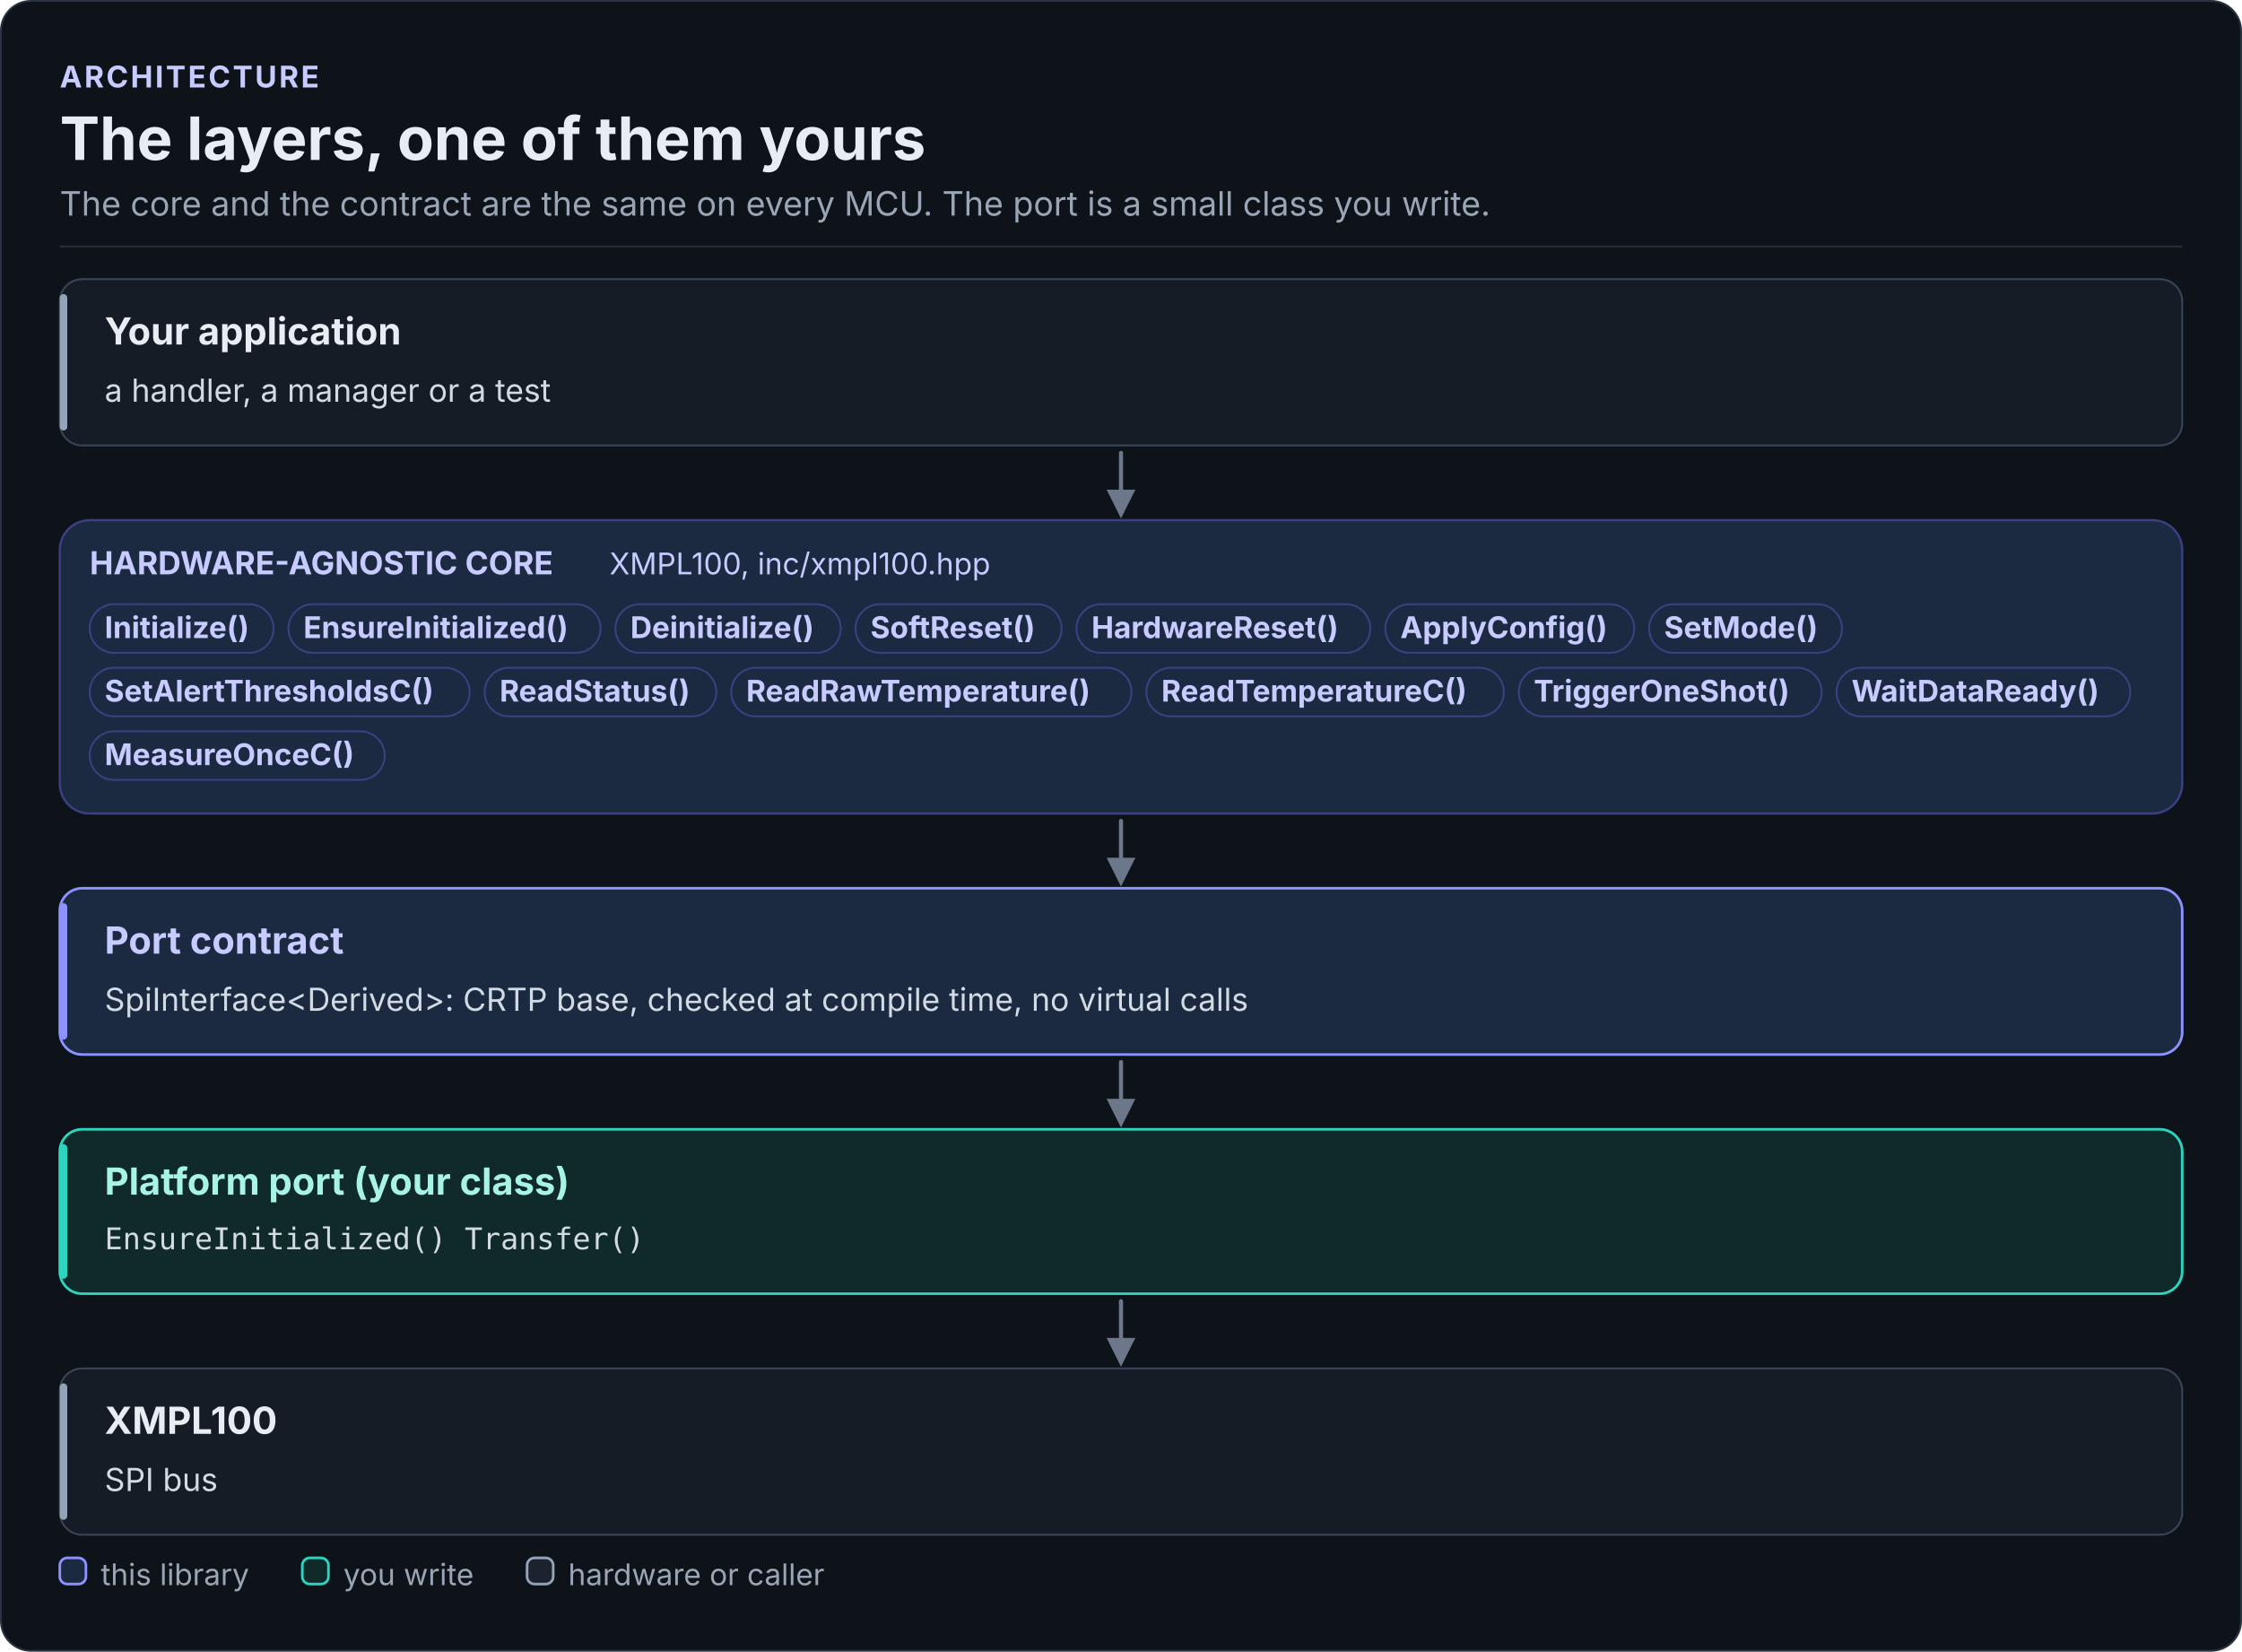
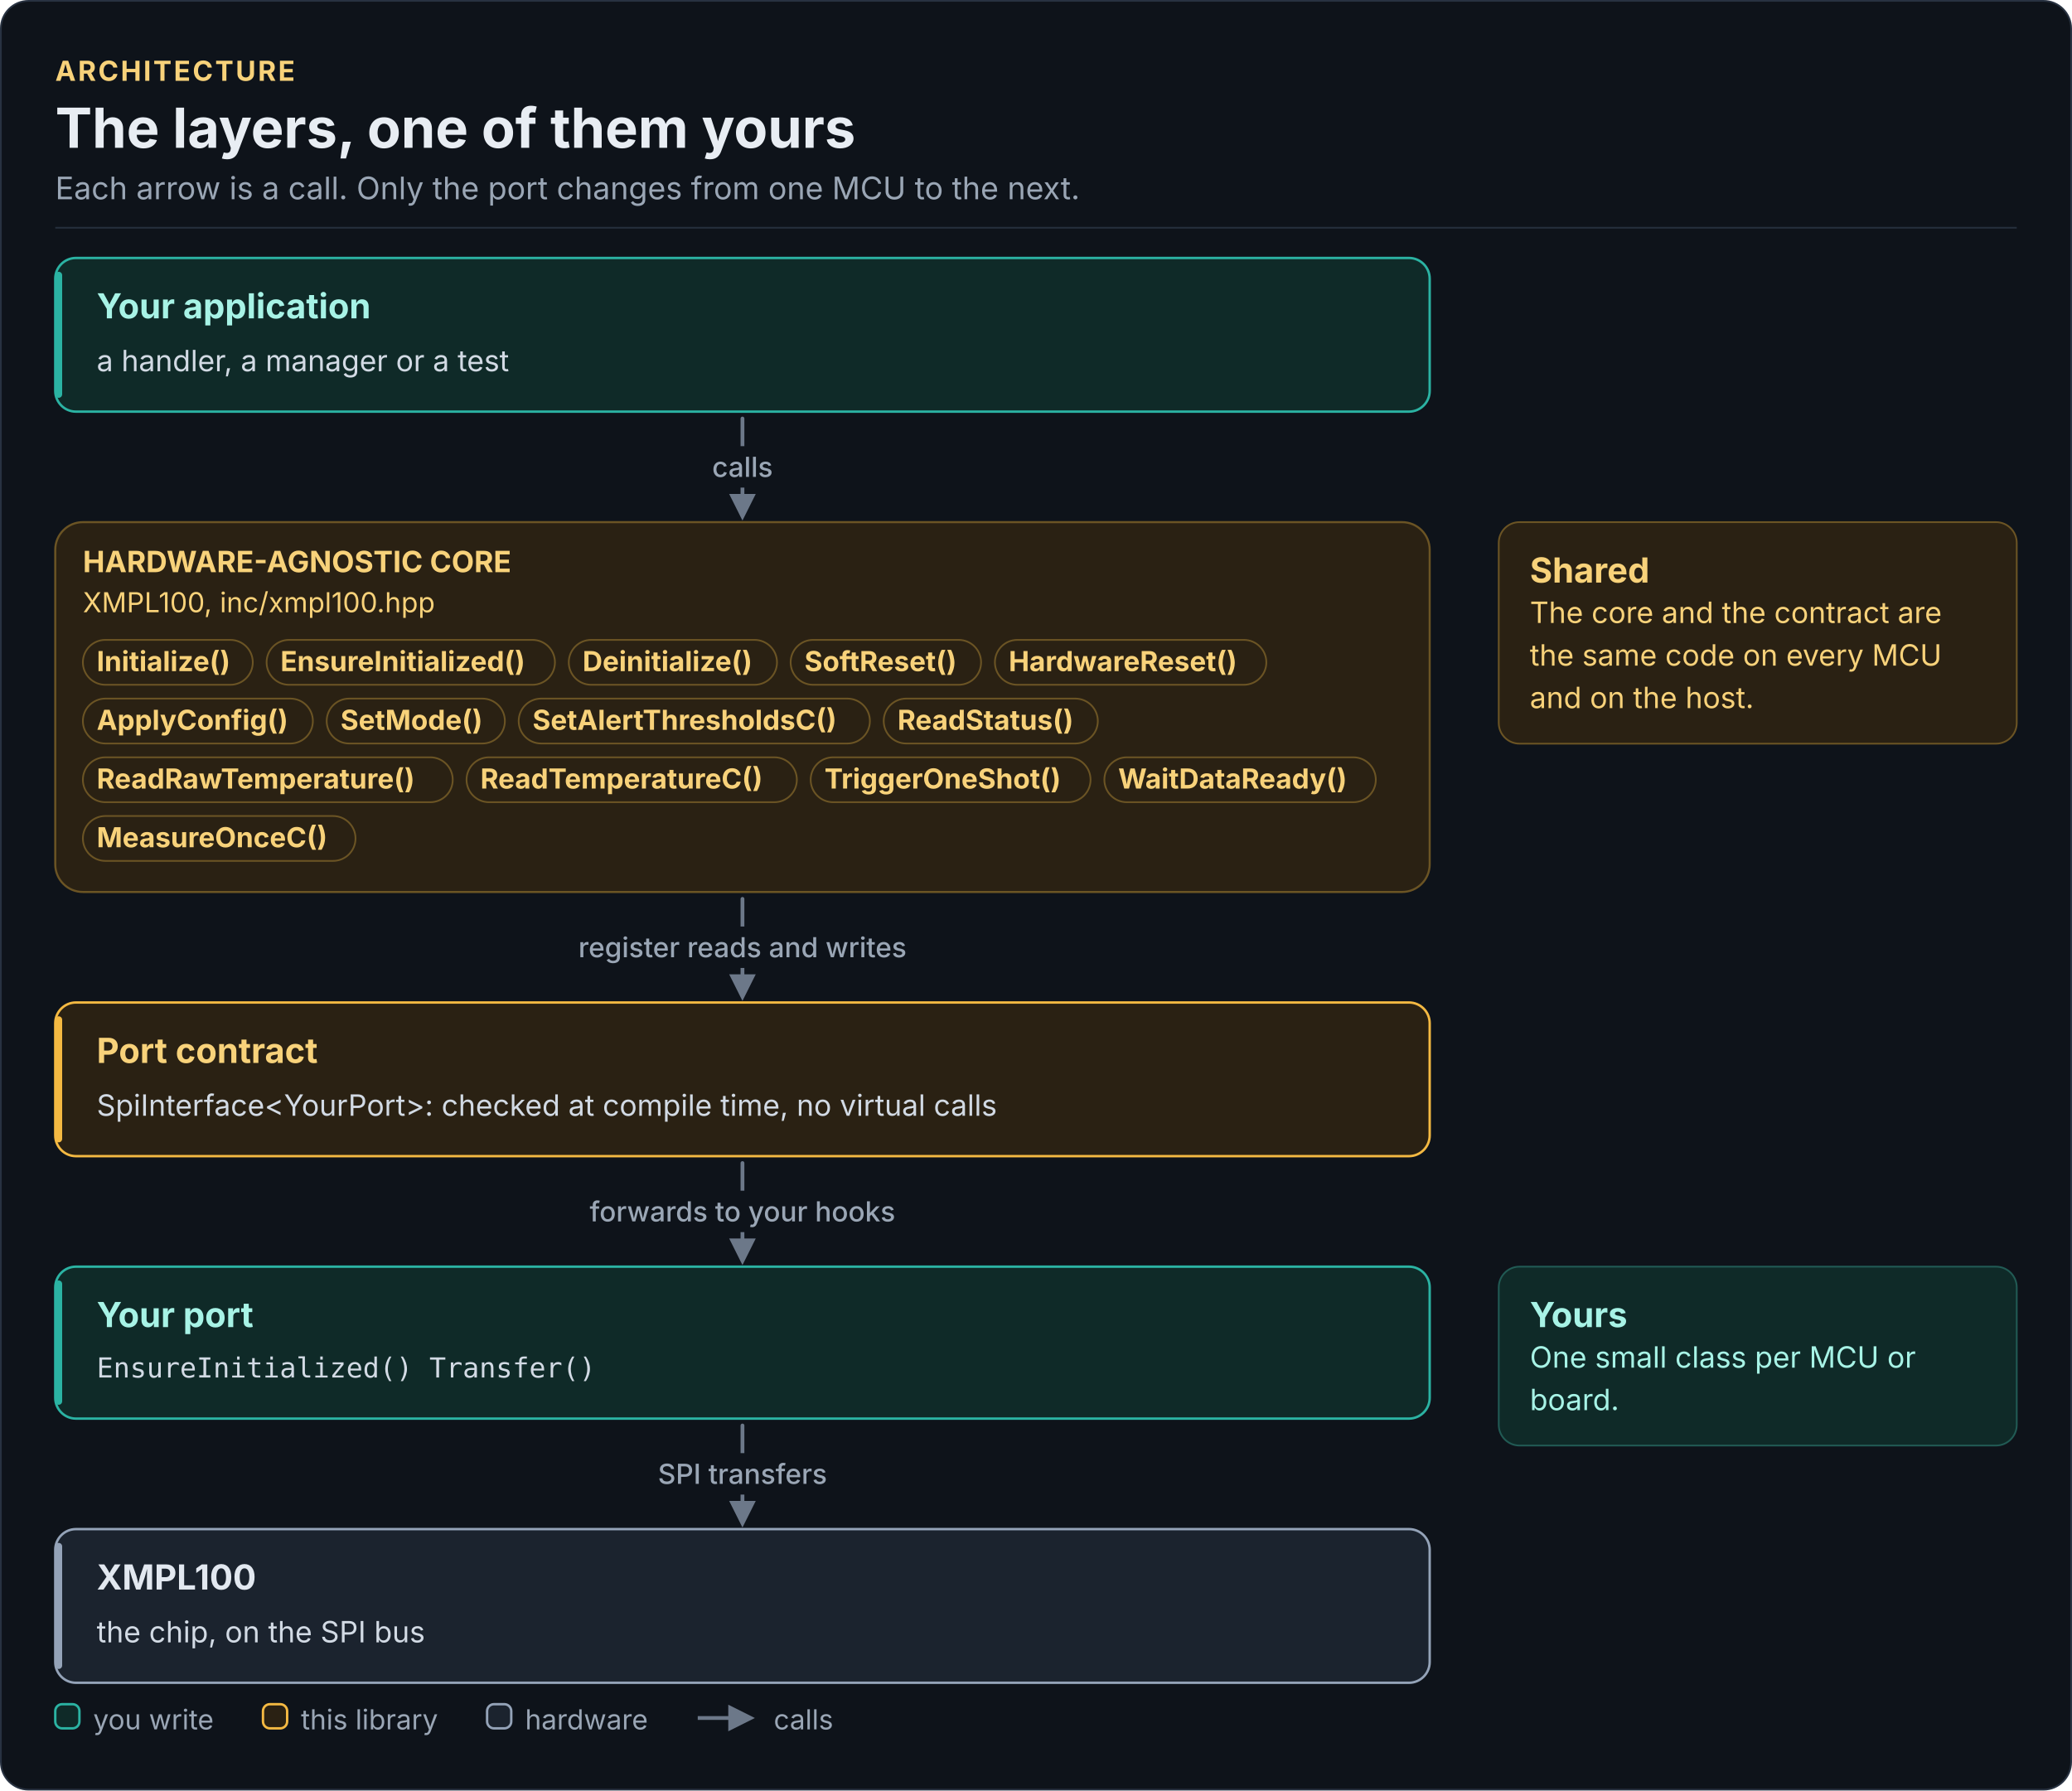
- <svg xmlns="http://www.w3.org/2000/svg" width="1200" height="884" viewBox="0 0 1200 884" role="img" aria-labelledby="driver-layers-title driver-layers-desc" font-family="Inter, 'Segoe UI', Roboto, 'Helvetica Neue', Arial, sans-serif">
+ <svg xmlns="http://www.w3.org/2000/svg" width="1200" height="1037" viewBox="0 0 1200 1037" role="img" aria-labelledby="driver-layers-title driver-layers-desc" font-family="Inter, 'Segoe UI', Roboto, 'Helvetica Neue', Arial, sans-serif">
  <defs>
    <marker id="fk-arrow-rail" viewBox="0 0 10 10" refX="8" refY="5" markerWidth="7" markerHeight="7" orient="auto-start-reverse">
      <path d="M0 0L10 5L0 10z" fill="#6C7889" />
    </marker>
  </defs>
-   <rect x="0.5" y="0.5" width="1199" height="883" rx="16" fill="#0E131A" stroke="#283241" />
-   <text x="32" y="46.8" font-size="16" font-weight="700" letter-spacing="1.2" fill="#C7CBFF">ARCHITECTURE</text>
+   <rect x="0.5" y="0.5" width="1199" height="1036" rx="16" fill="#0E131A" stroke="#283241" />
+   <text x="32" y="46.8" font-size="16" font-weight="700" letter-spacing="1.2" fill="#F8D27A">ARCHITECTURE</text>
  <text x="32" y="85.6" font-size="32" font-weight="700" fill="#E8EDF3">The layers, one of them yours</text>
-   <text x="32" y="115.4" font-size="18" fill="#9AA6B5">The core and the contract are the same on every MCU. The port is a small class you write.</text>
+   <text x="32" y="115.4" font-size="18" fill="#9AA6B5">Each arrow is a call. Only the port changes from one MCU to the next.</text>
  <rect x="32" y="131.4" width="1136" height="1" fill="#252F3C" />
-   <rect x="32" y="278.4" width="1136" height="157" rx="16" fill="#1B2A41" stroke="#3B4080" stroke-width="1.2" />
-   <path d="M600 242.4 L600 274.4" fill="none" stroke="#6C7889" stroke-width="2.2" stroke-linecap="round" stroke-linejoin="round" marker-end="url(#fk-arrow-rail)" />
-   <path d="M600 439.4 L600 471.4" fill="none" stroke="#6C7889" stroke-width="2.2" stroke-linecap="round" stroke-linejoin="round" marker-end="url(#fk-arrow-rail)" />
-   <path d="M600 568.4 L600 600.4" fill="none" stroke="#6C7889" stroke-width="2.2" stroke-linecap="round" stroke-linejoin="round" marker-end="url(#fk-arrow-rail)" />
-   <path d="M600 696.4 L600 728.4" fill="none" stroke="#6C7889" stroke-width="2.2" stroke-linecap="round" stroke-linejoin="round" marker-end="url(#fk-arrow-rail)" />
-   <rect x="32" y="149.4" width="1136" height="89" rx="12" fill="#151C26" stroke="#3A4657" stroke-width="1" />
-   <rect x="32" y="157.4" width="4" height="73" rx="2" fill="#94A3B8" />
-   <rect x="32" y="475.4" width="1136" height="89" rx="12" fill="#1B2A41" stroke="#8C93FF" stroke-width="1.4" />
-   <rect x="32" y="483.4" width="4" height="73" rx="2" fill="#8C93FF" />
-   <rect x="32" y="604.4" width="1136" height="88" rx="12" fill="#0F2A28" stroke="#2DD4BF" stroke-width="1.4" />
-   <rect x="32" y="612.4" width="4" height="72" rx="2" fill="#2DD4BF" />
-   <rect x="32" y="732.4" width="1136" height="89" rx="12" fill="#151C26" stroke="#3A4657" stroke-width="1" />
-   <rect x="32" y="740.4" width="4" height="73" rx="2" fill="#94A3B8" />
-   <text x="56" y="184.4" font-size="20" font-weight="700" fill="#E8EDF3">Your application</text>
+   <rect x="32" y="302.4" width="796" height="214.2" rx="16" fill="#2A2113" stroke="#6B5424" stroke-width="1.2" />
+   <path d="M430 242.4 L430 298.4" fill="none" stroke="#6C7889" stroke-width="2.2" stroke-linecap="round" stroke-linejoin="round" marker-end="url(#fk-arrow-rail)" />
+   <path d="M430 520.6 L430 576.6" fill="none" stroke="#6C7889" stroke-width="2.2" stroke-linecap="round" stroke-linejoin="round" marker-end="url(#fk-arrow-rail)" />
+   <path d="M430 673.6 L430 729.6" fill="none" stroke="#6C7889" stroke-width="2.2" stroke-linecap="round" stroke-linejoin="round" marker-end="url(#fk-arrow-rail)" />
+   <path d="M430 825.6 L430 881.6" fill="none" stroke="#6C7889" stroke-width="2.2" stroke-linecap="round" stroke-linejoin="round" marker-end="url(#fk-arrow-rail)" />
+   <rect x="32" y="149.4" width="796" height="89" rx="12" fill="#0F2A28" stroke="#2BB3A3" stroke-width="1.4" />
+   <rect x="32" y="157.4" width="4" height="73" rx="2" fill="#2BB3A3" />
+   <rect x="32" y="580.6" width="796" height="89" rx="12" fill="#2A2113" stroke="#F4B942" stroke-width="1.4" />
+   <rect x="32" y="588.6" width="4" height="73" rx="2" fill="#F4B942" />
+   <rect x="32" y="733.6" width="796" height="88" rx="12" fill="#0F2A28" stroke="#2BB3A3" stroke-width="1.4" />
+   <rect x="32" y="741.6" width="4" height="72" rx="2" fill="#2BB3A3" />
+   <rect x="32" y="885.6" width="796" height="89" rx="12" fill="#1B232E" stroke="#94A3B8" stroke-width="1.4" />
+   <rect x="32" y="893.6" width="4" height="73" rx="2" fill="#94A3B8" />
+   <rect x="868" y="302.4" width="300" height="128.3" rx="12" fill="#2A2113" stroke="#6B5424" stroke-width="1" />
+   <rect x="868" y="733.6" width="300" height="103.6" rx="12" fill="#0F2A28" stroke="#215A54" stroke-width="1" />
+   <text x="56" y="184.4" font-size="20" font-weight="700" fill="#A7F3E6">Your application</text>
  <text x="56" y="215" font-size="17" fill="#D2DAE4">a handler, a manager or a test</text>
-   <rect x="48" y="323.4" width="98.4" height="26" rx="13" fill="#1B2A41" stroke="#3B4080" stroke-width="1" />
-   <text x="56" y="341.5" font-size="16" font-weight="700" fill="#C7CBFF">Initialize()</text>
-   <rect x="154.4" y="323.4" width="167" height="26" rx="13" fill="#1B2A41" stroke="#3B4080" stroke-width="1" />
-   <text x="162.4" y="341.5" font-size="16" font-weight="700" fill="#C7CBFF">EnsureInitialized()</text>
-   <rect x="329.4" y="323.4" width="120.6" height="26" rx="13" fill="#1B2A41" stroke="#3B4080" stroke-width="1" />
-   <text x="337.4" y="341.5" font-size="16" font-weight="700" fill="#C7CBFF">Deinitialize()</text>
-   <rect x="457.9" y="323.4" width="110.3" height="26" rx="13" fill="#1B2A41" stroke="#3B4080" stroke-width="1" />
-   <text x="465.9" y="341.5" font-size="16" font-weight="700" fill="#C7CBFF">SoftReset()</text>
-   <rect x="576.2" y="323.4" width="157.2" height="26" rx="13" fill="#1B2A41" stroke="#3B4080" stroke-width="1" />
-   <text x="584.2" y="341.5" font-size="16" font-weight="700" fill="#C7CBFF">HardwareReset()</text>
-   <rect x="741.5" y="323.4" width="133.2" height="26" rx="13" fill="#1B2A41" stroke="#3B4080" stroke-width="1" />
-   <text x="749.5" y="341.5" font-size="16" font-weight="700" fill="#C7CBFF">ApplyConfig()</text>
-   <rect x="882.7" y="323.4" width="103.2" height="26" rx="13" fill="#1B2A41" stroke="#3B4080" stroke-width="1" />
-   <text x="890.7" y="341.5" font-size="16" font-weight="700" fill="#C7CBFF">SetMode()</text>
-   <rect x="48" y="357.4" width="203.4" height="26" rx="13" fill="#1B2A41" stroke="#3B4080" stroke-width="1" />
-   <text x="56" y="375.5" font-size="16" font-weight="700" fill="#C7CBFF">SetAlertThresholdsC()</text>
-   <rect x="259.4" y="357.4" width="124" height="26" rx="13" fill="#1B2A41" stroke="#3B4080" stroke-width="1" />
-   <text x="267.4" y="375.5" font-size="16" font-weight="700" fill="#C7CBFF">ReadStatus()</text>
-   <rect x="391.4" y="357.4" width="214.2" height="26" rx="13" fill="#1B2A41" stroke="#3B4080" stroke-width="1" />
-   <text x="399.4" y="375.5" font-size="16" font-weight="700" fill="#C7CBFF">ReadRawTemperature()</text>
-   <rect x="613.6" y="357.4" width="191.3" height="26" rx="13" fill="#1B2A41" stroke="#3B4080" stroke-width="1" />
-   <text x="621.6" y="375.5" font-size="16" font-weight="700" fill="#C7CBFF">ReadTemperatureC()</text>
-   <rect x="812.9" y="357.4" width="162.1" height="26" rx="13" fill="#1B2A41" stroke="#3B4080" stroke-width="1" />
-   <text x="820.9" y="375.5" font-size="16" font-weight="700" fill="#C7CBFF">TriggerOneShot()</text>
-   <rect x="983" y="357.4" width="157.2" height="26" rx="13" fill="#1B2A41" stroke="#3B4080" stroke-width="1" />
-   <text x="991" y="375.5" font-size="16" font-weight="700" fill="#C7CBFF">WaitDataReady()</text>
-   <rect x="48" y="391.4" width="157.9" height="26" rx="13" fill="#1B2A41" stroke="#3B4080" stroke-width="1" />
-   <text x="56" y="409.5" font-size="16" font-weight="700" fill="#C7CBFF">MeasureOnceC()</text>
-   <text x="48" y="307.4" font-size="17" font-weight="700" fill="#C7CBFF">HARDWARE-AGNOSTIC CORE</text>
-   <text x="326.2" y="307.4" font-size="16" fill="#C7CBFF">XMPL100, inc/xmpl100.hpp</text>
-   <text x="56" y="510.4" font-size="20" font-weight="700" fill="#C7CBFF">Port contract</text>
-   <text x="56" y="541" font-size="17" fill="#D2DAE4">SpiInterface&lt;Derived&gt;: CRTP base, checked at compile time, no virtual calls</text>
-   <text x="56" y="639.4" font-size="20" font-weight="700" fill="#A7F3E6">Platform port (your class)</text>
-   <text x="56" y="668.6" font-size="16" font-family="'JetBrains Mono', 'SFMono-Regular', Menlo, Consolas, monospace" fill="#D2DAE4">EnsureInitialized()  Transfer()</text>
-   <text x="56" y="767.4" font-size="20" font-weight="700" fill="#E8EDF3">XMPL100</text>
-   <text x="56" y="798" font-size="17" fill="#D2DAE4">SPI bus</text>
-   <rect x="32" y="833.8" width="14" height="14" rx="4" fill="#1B2A41" stroke="#8C93FF" stroke-width="1.4" />
-   <text x="54" y="848.4" font-size="16" fill="#9AA6B5">this library</text>
-   <rect x="161.8" y="833.8" width="14" height="14" rx="4" fill="#0F2A28" stroke="#2DD4BF" stroke-width="1.4" />
-   <text x="183.8" y="848.4" font-size="16" fill="#9AA6B5">you write</text>
-   <rect x="282.1" y="833.8" width="14" height="14" rx="4" fill="#1B232E" stroke="#94A3B8" stroke-width="1.4" />
-   <text x="304.1" y="848.4" font-size="16" fill="#9AA6B5">hardware or caller</text>
+   <rect x="48" y="370.6" width="98.4" height="26" rx="13" fill="#2A2113" stroke="#6B5424" stroke-width="1" />
+   <text x="56" y="388.7" font-size="16" font-weight="700" fill="#F8D27A">Initialize()</text>
+   <rect x="154.4" y="370.6" width="167" height="26" rx="13" fill="#2A2113" stroke="#6B5424" stroke-width="1" />
+   <text x="162.4" y="388.7" font-size="16" font-weight="700" fill="#F8D27A">EnsureInitialized()</text>
+   <rect x="329.4" y="370.6" width="120.6" height="26" rx="13" fill="#2A2113" stroke="#6B5424" stroke-width="1" />
+   <text x="337.4" y="388.7" font-size="16" font-weight="700" fill="#F8D27A">Deinitialize()</text>
+   <rect x="457.9" y="370.6" width="110.3" height="26" rx="13" fill="#2A2113" stroke="#6B5424" stroke-width="1" />
+   <text x="465.9" y="388.7" font-size="16" font-weight="700" fill="#F8D27A">SoftReset()</text>
+   <rect x="576.2" y="370.6" width="157.2" height="26" rx="13" fill="#2A2113" stroke="#6B5424" stroke-width="1" />
+   <text x="584.2" y="388.7" font-size="16" font-weight="700" fill="#F8D27A">HardwareReset()</text>
+   <rect x="48" y="404.6" width="133.2" height="26" rx="13" fill="#2A2113" stroke="#6B5424" stroke-width="1" />
+   <text x="56" y="422.7" font-size="16" font-weight="700" fill="#F8D27A">ApplyConfig()</text>
+   <rect x="189.2" y="404.6" width="103.2" height="26" rx="13" fill="#2A2113" stroke="#6B5424" stroke-width="1" />
+   <text x="197.2" y="422.7" font-size="16" font-weight="700" fill="#F8D27A">SetMode()</text>
+   <rect x="300.4" y="404.6" width="203.4" height="26" rx="13" fill="#2A2113" stroke="#6B5424" stroke-width="1" />
+   <text x="308.4" y="422.7" font-size="16" font-weight="700" fill="#F8D27A">SetAlertThresholdsC()</text>
+   <rect x="511.8" y="404.6" width="124" height="26" rx="13" fill="#2A2113" stroke="#6B5424" stroke-width="1" />
+   <text x="519.8" y="422.7" font-size="16" font-weight="700" fill="#F8D27A">ReadStatus()</text>
+   <rect x="48" y="438.6" width="214.2" height="26" rx="13" fill="#2A2113" stroke="#6B5424" stroke-width="1" />
+   <text x="56" y="456.7" font-size="16" font-weight="700" fill="#F8D27A">ReadRawTemperature()</text>
+   <rect x="270.2" y="438.6" width="191.3" height="26" rx="13" fill="#2A2113" stroke="#6B5424" stroke-width="1" />
+   <text x="278.2" y="456.7" font-size="16" font-weight="700" fill="#F8D27A">ReadTemperatureC()</text>
+   <rect x="469.5" y="438.6" width="162.1" height="26" rx="13" fill="#2A2113" stroke="#6B5424" stroke-width="1" />
+   <text x="477.5" y="456.7" font-size="16" font-weight="700" fill="#F8D27A">TriggerOneShot()</text>
+   <rect x="639.6" y="438.6" width="157.2" height="26" rx="13" fill="#2A2113" stroke="#6B5424" stroke-width="1" />
+   <text x="647.6" y="456.7" font-size="16" font-weight="700" fill="#F8D27A">WaitDataReady()</text>
+   <rect x="48" y="472.6" width="157.9" height="26" rx="13" fill="#2A2113" stroke="#6B5424" stroke-width="1" />
+   <text x="56" y="490.7" font-size="16" font-weight="700" fill="#F8D27A">MeasureOnceC()</text>
+   <text x="48" y="331.4" font-size="17" font-weight="700" fill="#F8D27A">HARDWARE-AGNOSTIC CORE</text>
+   <text x="48" y="354.6" font-size="16" fill="#F8D27A">XMPL100, inc/xmpl100.hpp</text>
+   <rect x="405.4" y="258.4" width="49.1" height="24" rx="12" fill="#0E131A" />
+   <text x="430" y="276.2" font-size="16" font-weight="500" text-anchor="middle" fill="#9AA6B5">calls</text>
+   <text x="56" y="615.6" font-size="20" font-weight="700" fill="#F8D27A">Port contract</text>
+   <text x="56" y="646.2" font-size="17" fill="#D2DAE4">SpiInterface&lt;YourPort&gt;: checked at compile time, no virtual calls</text>
+   <text x="56" y="768.6" font-size="20" font-weight="700" fill="#A7F3E6">Your port</text>
+   <text x="56" y="797.8" font-size="16" font-family="'JetBrains Mono', 'SFMono-Regular', Menlo, Consolas, monospace" fill="#D2DAE4">EnsureInitialized()  Transfer()</text>
+   <text x="56" y="920.6" font-size="20" font-weight="700" fill="#E2E8F0">XMPL100</text>
+   <text x="56" y="951.2" font-size="17" fill="#D2DAE4">the chip, on the SPI bus</text>
+   <rect x="322.9" y="536.6" width="214.1" height="24" rx="12" fill="#0E131A" />
+   <text x="430" y="554.4" font-size="16" font-weight="500" text-anchor="middle" fill="#9AA6B5">register reads and writes</text>
+   <rect x="329.6" y="689.6" width="200.8" height="24" rx="12" fill="#0E131A" />
+   <text x="430" y="707.4" font-size="16" font-weight="500" text-anchor="middle" fill="#9AA6B5">forwards to your hooks</text>
+   <rect x="371.8" y="841.6" width="116.4" height="24" rx="12" fill="#0E131A" />
+   <text x="430" y="859.4" font-size="16" font-weight="500" text-anchor="middle" fill="#9AA6B5">SPI transfers</text>
+   <text x="886" y="337.4" font-size="20" font-weight="700" fill="#F8D27A">Shared</text>
+   <text x="886" y="360.8" font-size="17" fill="#F8D27A">The core and the contract are</text>
+   <text x="886" y="385.5" font-size="17" fill="#F8D27A">the same code on every MCU</text>
+   <text x="886" y="410.1" font-size="17" fill="#F8D27A">and on the host.</text>
+   <text x="886" y="768.6" font-size="20" font-weight="700" fill="#A7F3E6">Yours</text>
+   <text x="886" y="792.1" font-size="17" fill="#A7F3E6">One small class per MCU or</text>
+   <text x="886" y="816.7" font-size="17" fill="#A7F3E6">board.</text>
+   <rect x="32" y="987" width="14" height="14" rx="4" fill="#0F2A28" stroke="#2BB3A3" stroke-width="1.4" />
+   <text x="54" y="1001.6" font-size="16" fill="#9AA6B5">you write</text>
+   <rect x="152.3" y="987" width="14" height="14" rx="4" fill="#2A2113" stroke="#F4B942" stroke-width="1.4" />
+   <text x="174.3" y="1001.6" font-size="16" fill="#9AA6B5">this library</text>
+   <rect x="282.1" y="987" width="14" height="14" rx="4" fill="#1B232E" stroke="#94A3B8" stroke-width="1.4" />
+   <text x="304.1" y="1001.6" font-size="16" fill="#9AA6B5">hardware</text>
+   <path d="M404.1 995L434.1 995" fill="none" stroke="#6C7889" stroke-width="2.2" marker-end="url(#fk-arrow-rail)" />
+   <text x="448.1" y="1001.6" font-size="16" fill="#9AA6B5">calls</text>
</svg>
